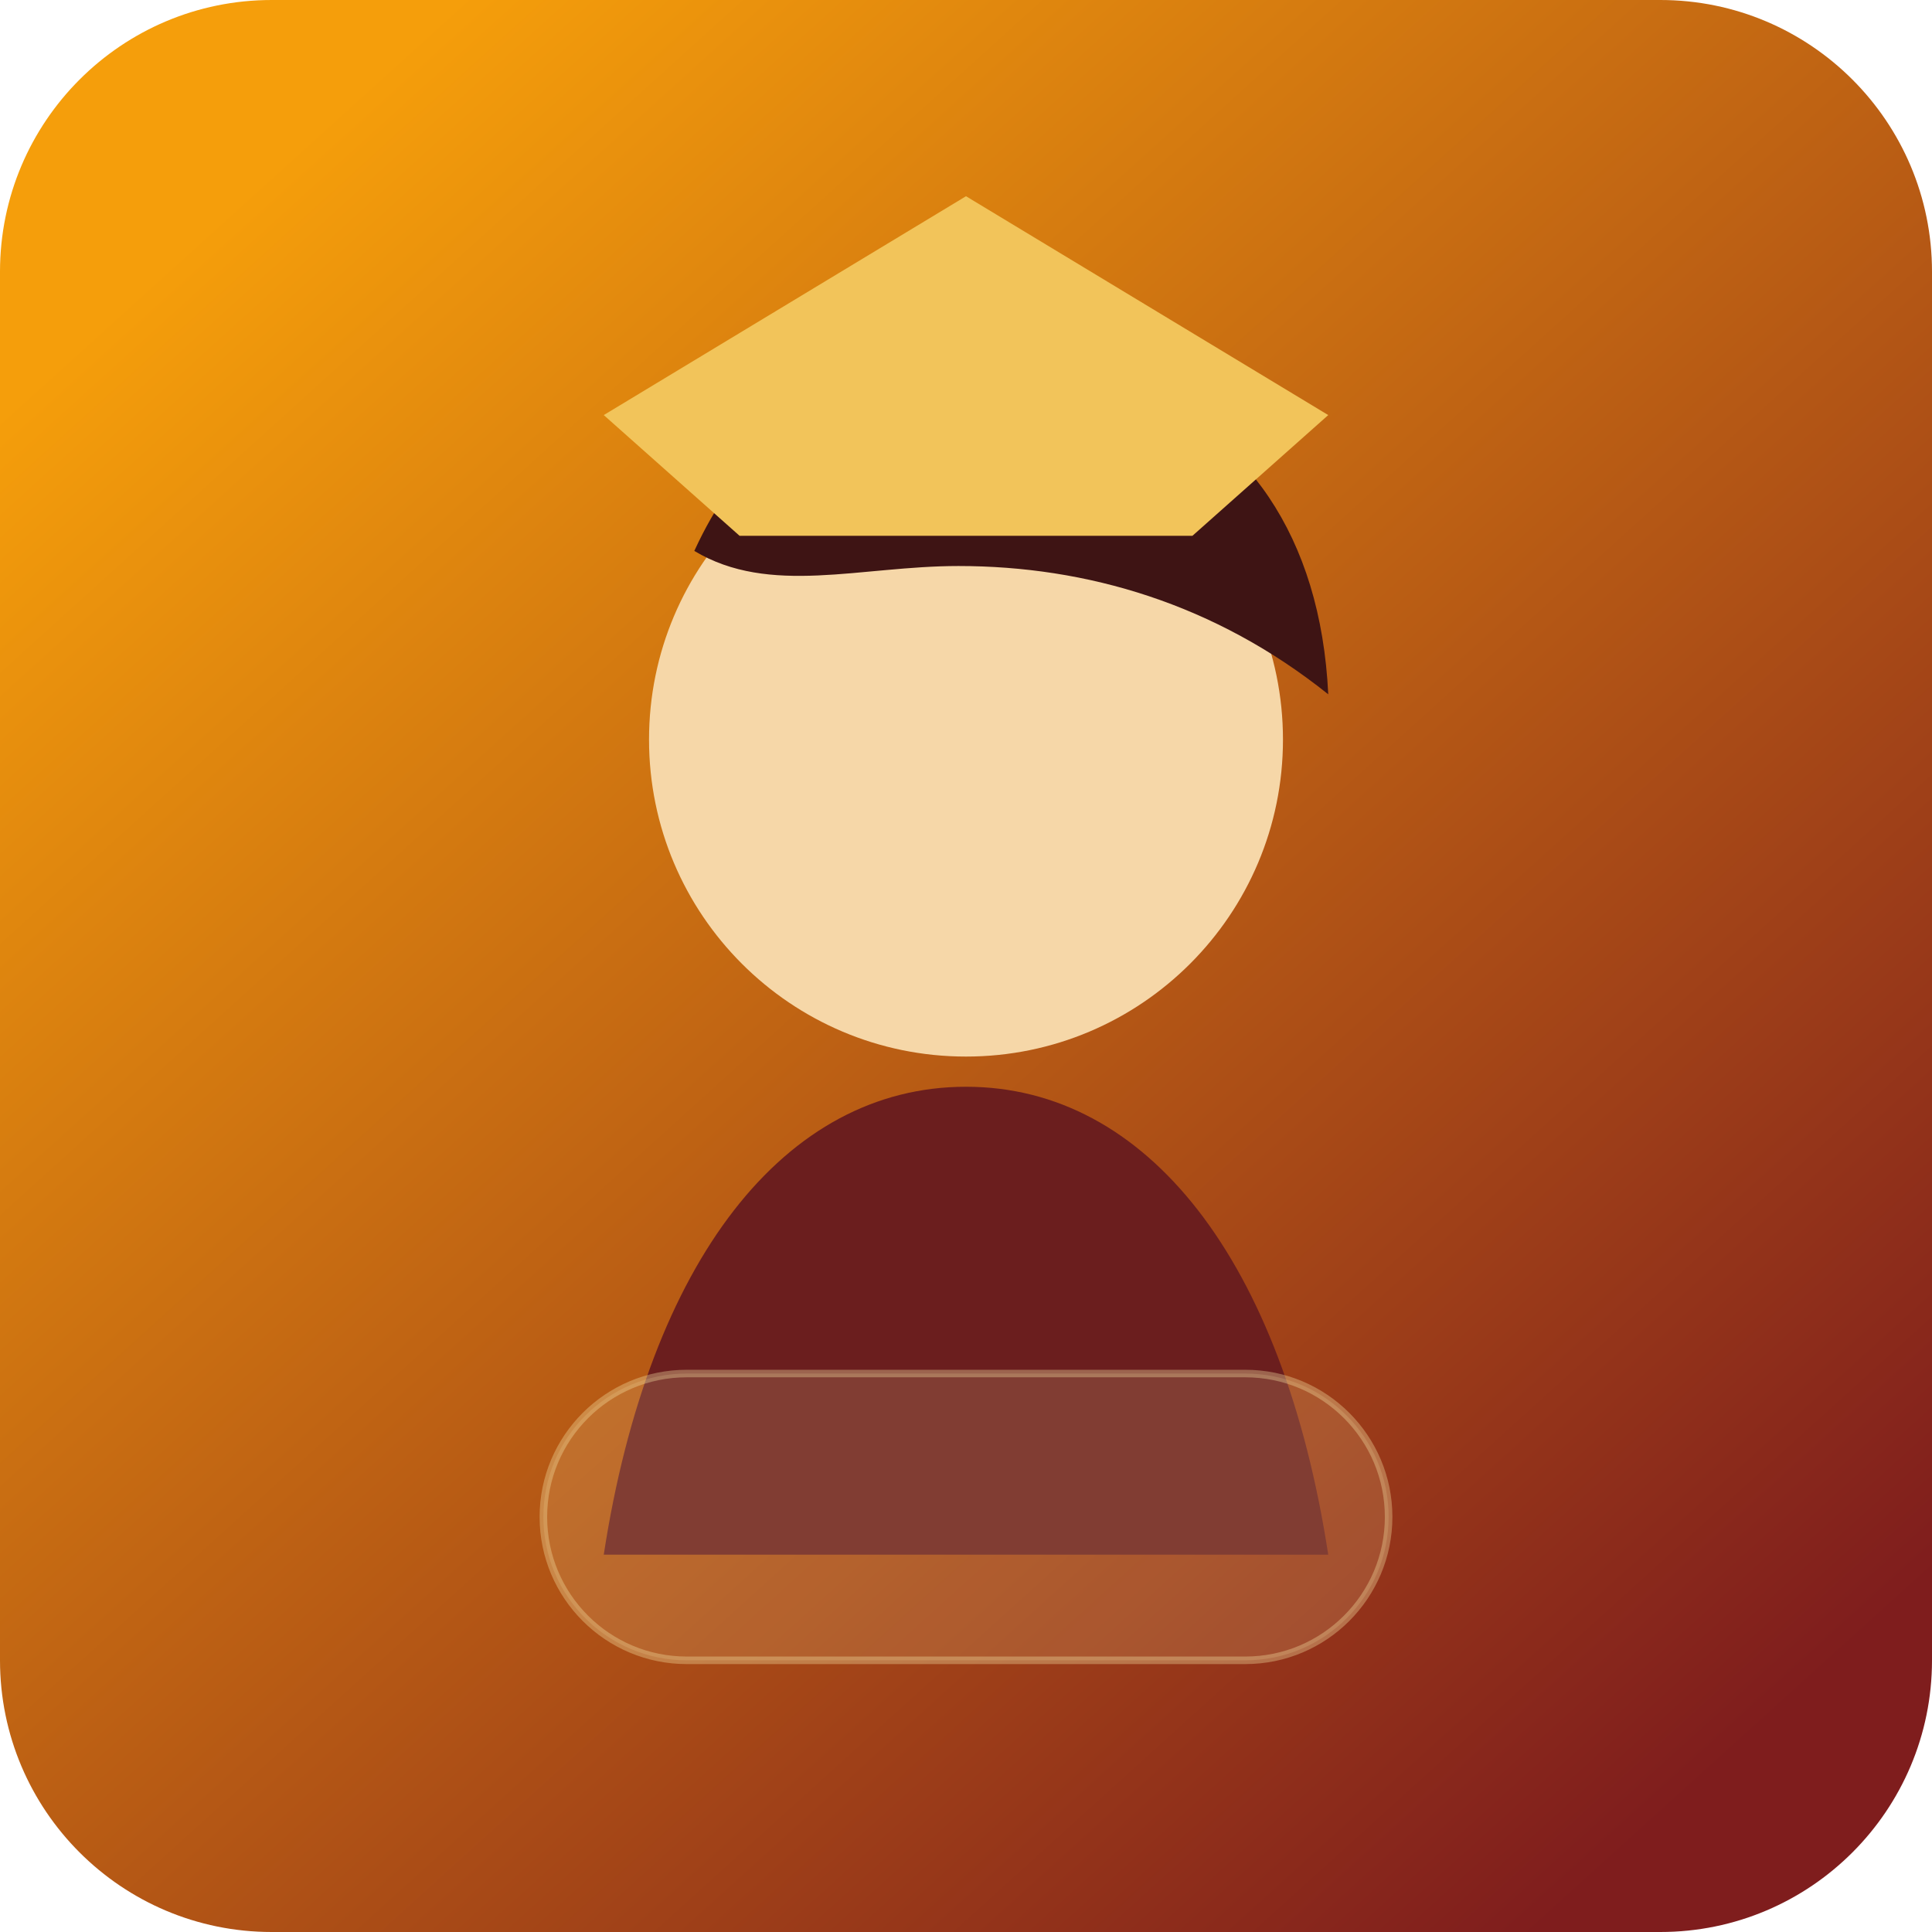
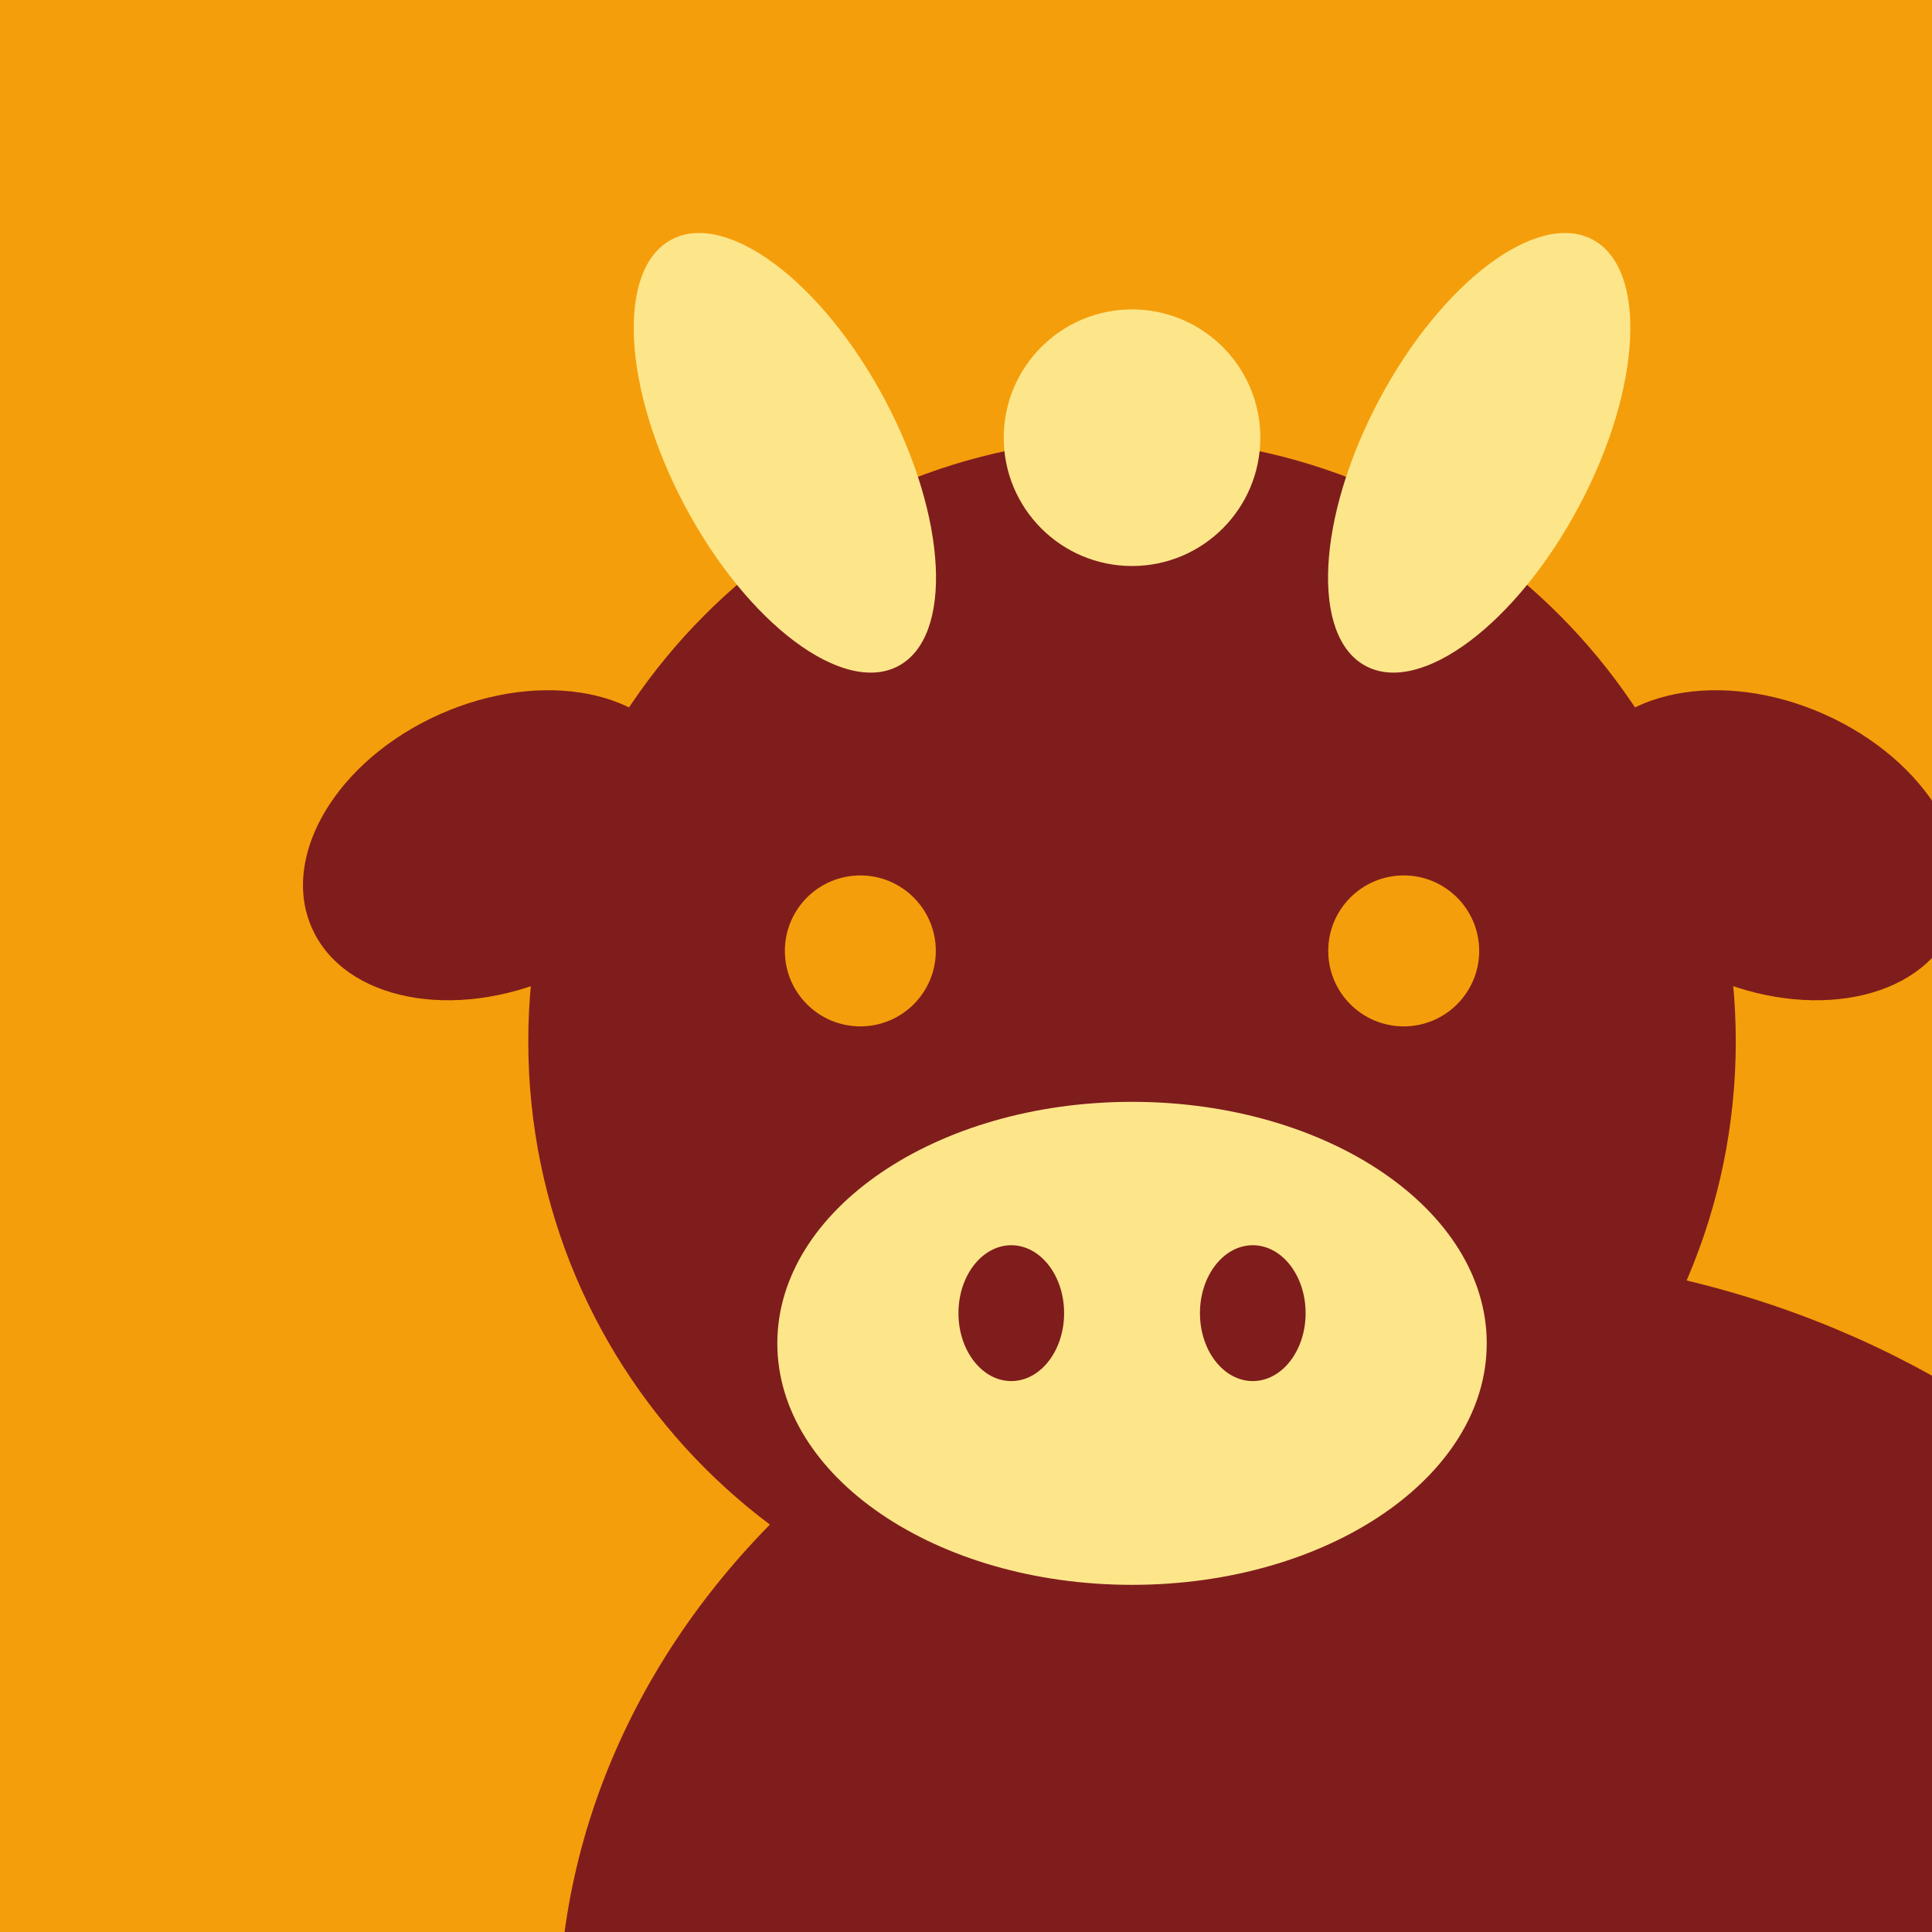
<svg xmlns="http://www.w3.org/2000/svg" width="256" height="256" viewBox="0 0 256 256" fill="none">
-   <rect width="256" height="256" rx="36" fill="url(#bg)" />
-   <circle cx="128" cy="98" r="42" fill="#F6D7A8" />
-   <path d="M80 206C86 167 104 144 128 144C152 144 170 167 176 206" fill="#6B1E1E" />
-   <path d="M92 73C103 49 126 43 149 51C165 57 175 71 176 92C161 80 144 75 127 75C114 75 102 79 92 73Z" fill="#3E1414" />
-   <path d="M80 55L128 26L176 55L158 71H98L80 55Z" fill="#F2C45A" />
-   <rect x="72" y="182" width="112" height="38" rx="19" fill="#F7E4A6" fill-opacity="0.16" stroke="#F7E4A6" stroke-opacity="0.35" />
-   <defs>
-     <linearGradient id="bg" x1="34" y1="24" x2="226" y2="236" gradientUnits="userSpaceOnUse">
-       <stop stop-color="#F59E0B" />
-       <stop offset="1" stop-color="#7F1D1D" />
-     </linearGradient>
-   </defs>
+   <rect width="256" height="256" fill="#F59E0B" />
+   <ellipse cx="192" cy="268" rx="118" ry="102" fill="#7F1D1D" />
+   <ellipse cx="66" cy="112" rx="27" ry="19" fill="#7F1D1D" transform="rotate(-24 66 112)" />
+   <ellipse cx="234" cy="112" rx="27" ry="19" fill="#7F1D1D" transform="rotate(24 234 112)" />
+   <circle cx="150" cy="138" r="80" fill="#7F1D1D" />
+   <ellipse cx="104" cy="60" rx="15" ry="32" fill="#FDE68A" transform="rotate(-28 104 60)" />
+   <ellipse cx="196" cy="60" rx="15" ry="32" fill="#FDE68A" transform="rotate(28 196 60)" />
+   <circle cx="150" cy="58" r="17" fill="#FDE68A" />
+   <circle cx="114" cy="126" r="10" fill="#F59E0B" />
+   <circle cx="186" cy="126" r="10" fill="#F59E0B" />
+   <ellipse cx="150" cy="178" rx="47" ry="32" fill="#FDE68A" />
+   <ellipse cx="134" cy="174" rx="7" ry="9" fill="#7F1D1D" />
+   <ellipse cx="166" cy="174" rx="7" ry="9" fill="#7F1D1D" />
</svg>
